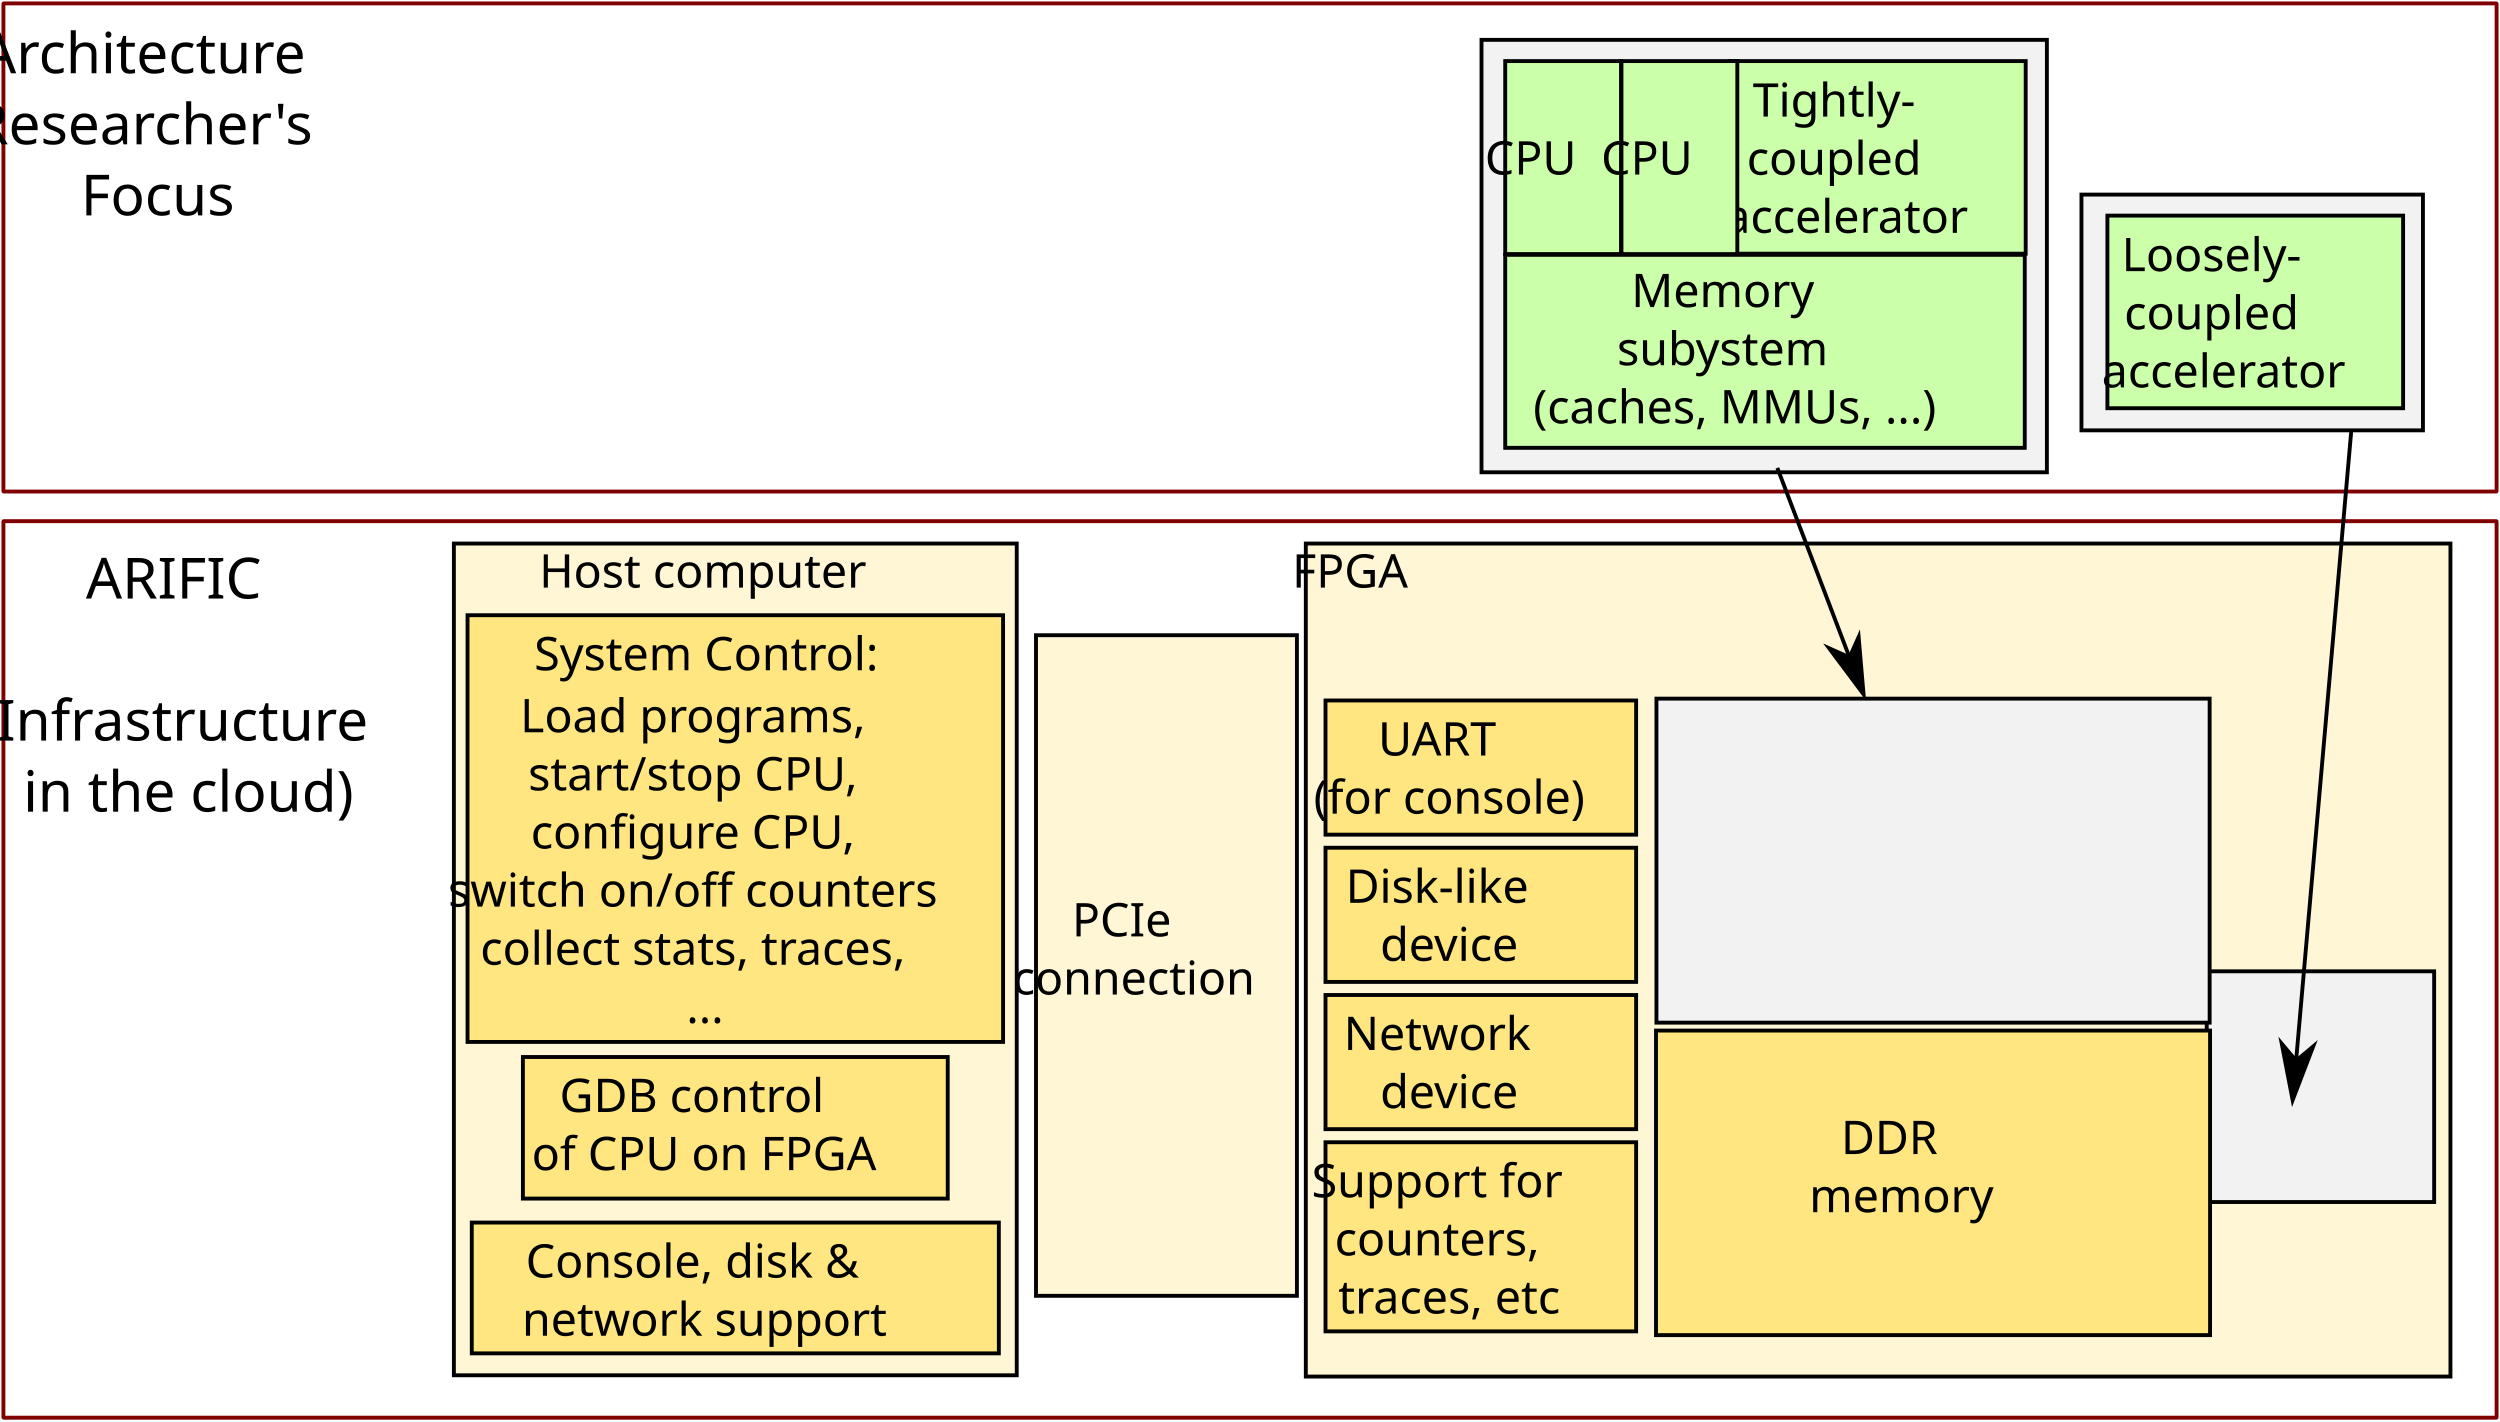
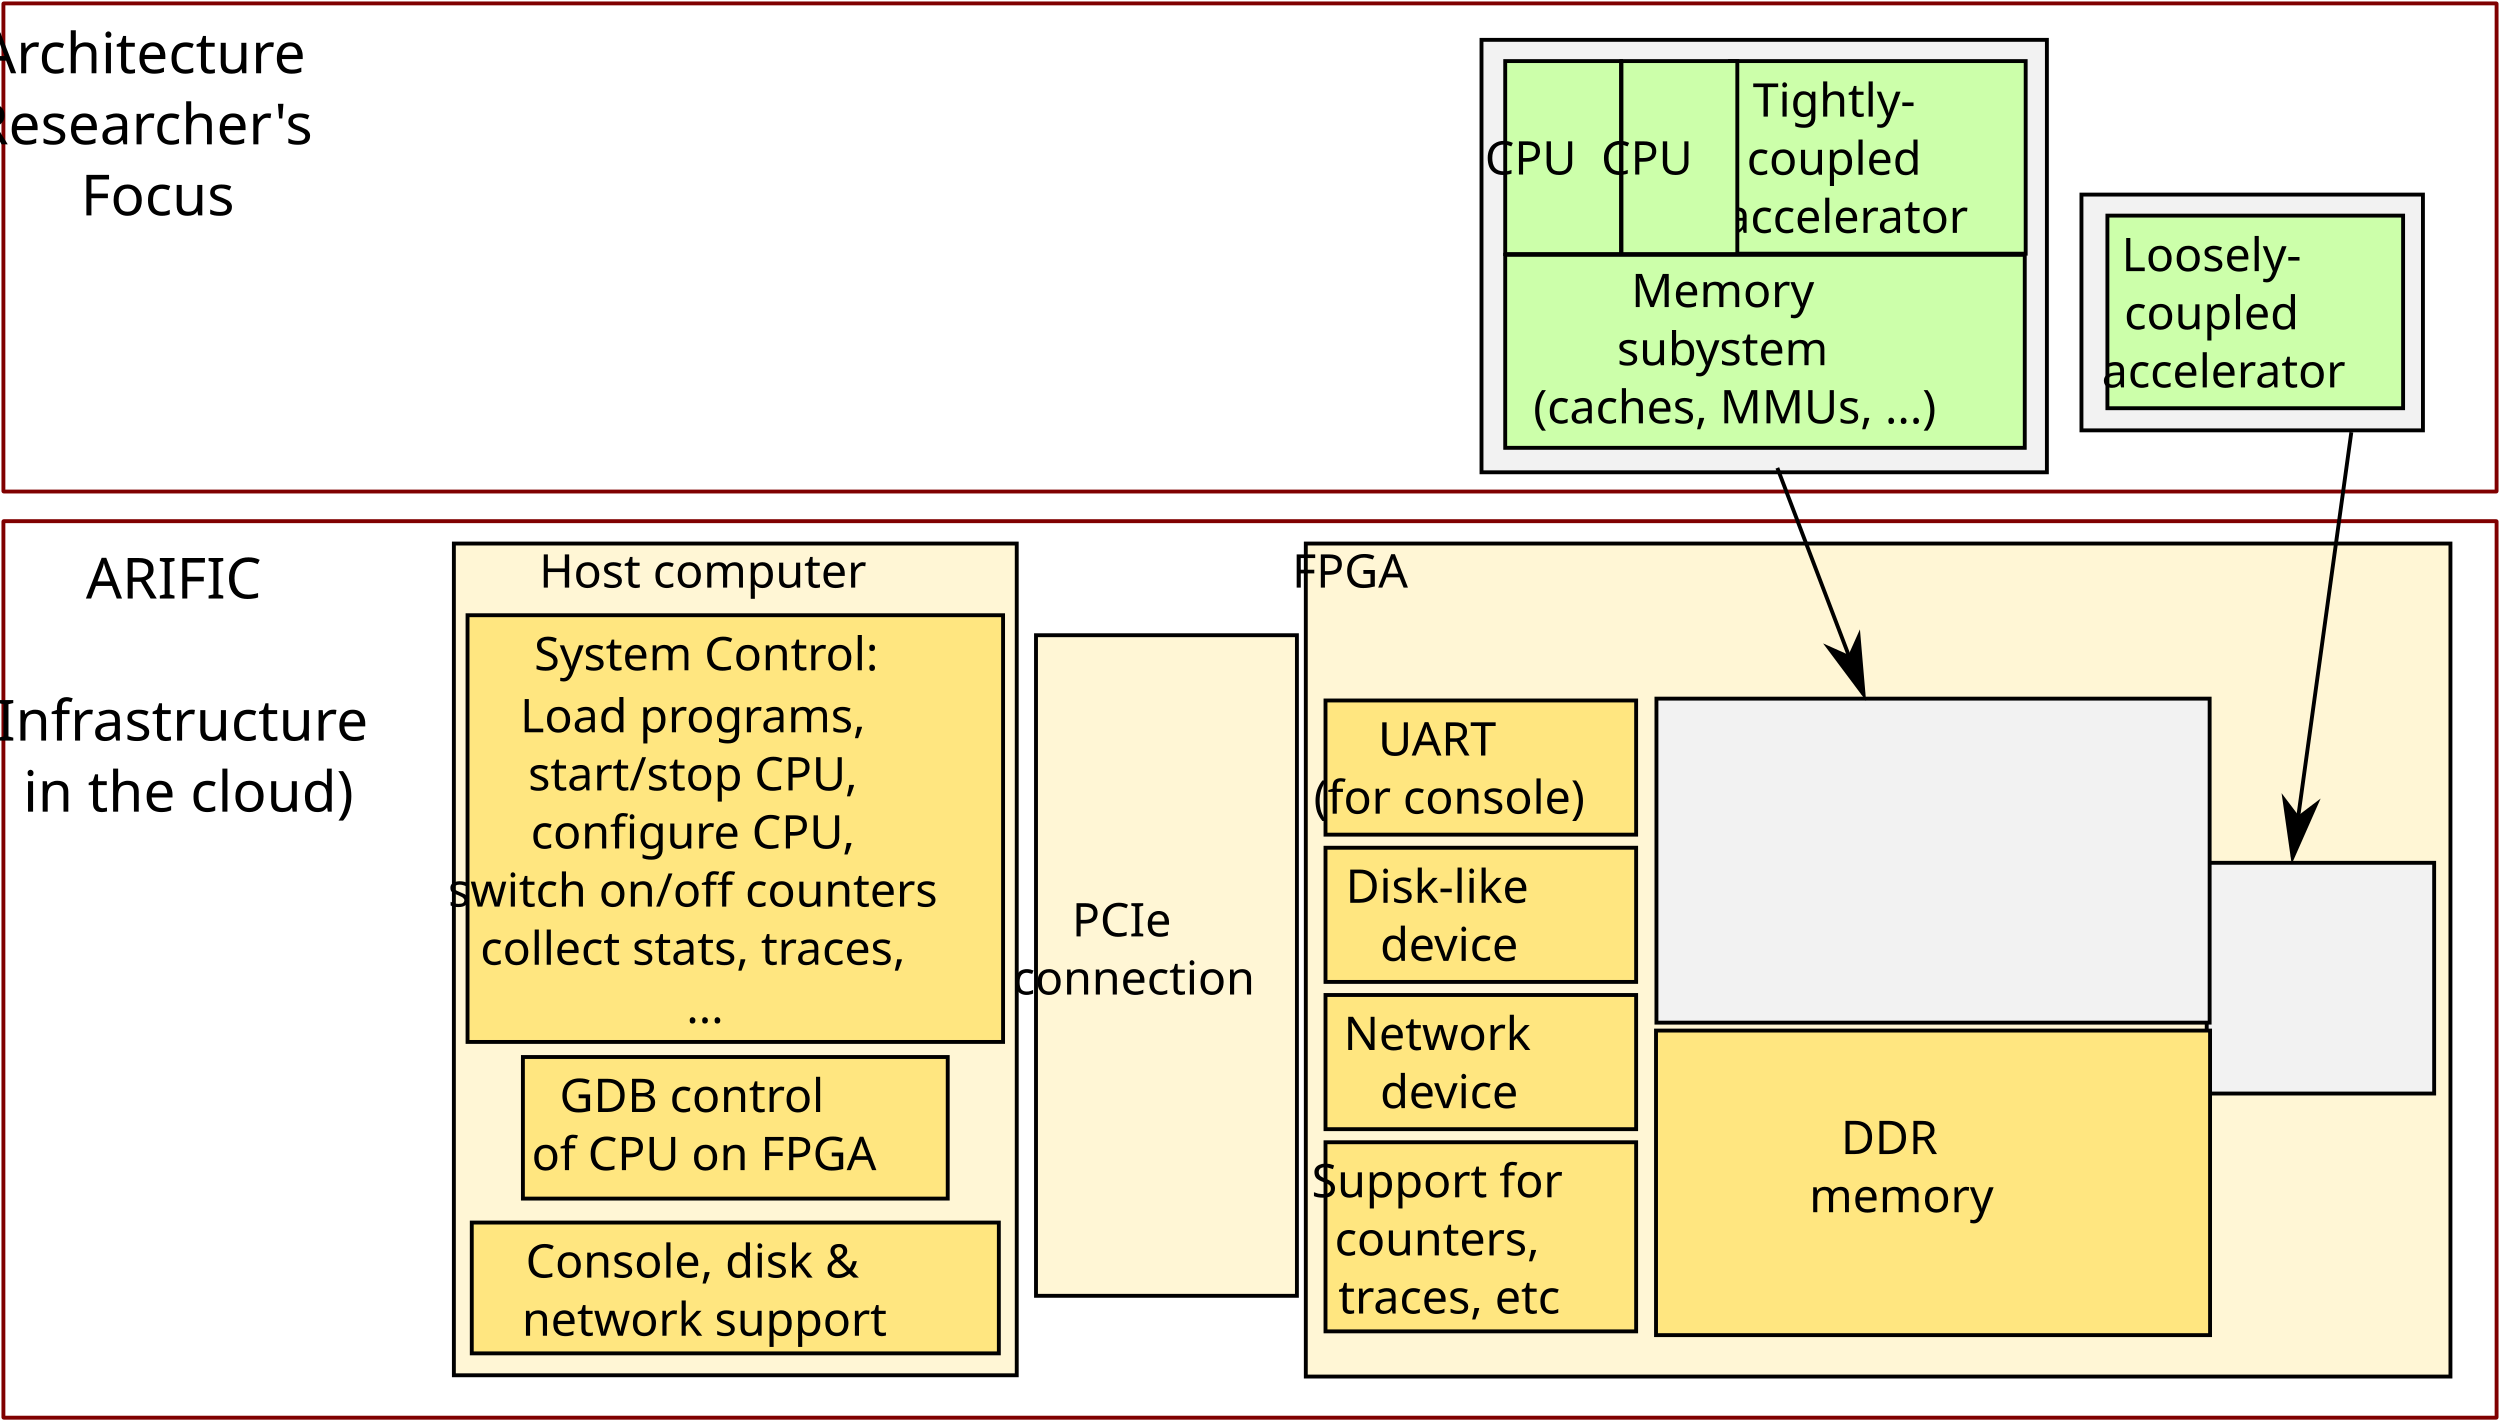
<svg xmlns="http://www.w3.org/2000/svg" width="170.689mm" height="97.028mm" viewBox="0 0 170.689 97.028" version="1.1" id="svg5">
  <defs id="defs2">
    <marker style="overflow:visible;" id="marker15745" refX="0.0" refY="0.0" orient="auto">
      <path transform="scale(0.8) rotate(180) translate(12.5,0)" style="fill-rule:evenodd;fill:context-stroke;stroke:context-stroke;stroke-width:1.0pt;" d="M 0.0,0.0 L 5.0,-5.0 L -12.5,0.0 L 5.0,5.0 L 0.0,0.0 z " id="path15487" />
    </marker>
    <marker style="overflow:visible" id="Arrow1Lend" refX="0" refY="0" orient="auto">
      <path transform="matrix(-0.8,0,0,-0.8,-10,0)" style="fill:context-stroke;fill-rule:evenodd;stroke:context-stroke;stroke-width:1pt" d="M 0,0 5,-5 -12.5,0 5,5 Z" id="path86018" />
    </marker>
    <marker style="overflow:visible" id="Arrow1Mend" refX="0" refY="0" orient="auto">
      <path transform="matrix(-0.4,0,0,-0.4,-4,0)" style="fill:context-stroke;fill-rule:evenodd;stroke:context-stroke;stroke-width:1pt" d="M 0,0 5,-5 -12.5,0 5,5 Z" id="path86024" />
    </marker>
  </defs>
  <g id="layer1" transform="translate(-20.69551,-51.08027)">
    <rect style="fill:#000000;fill-opacity:0;stroke:#800000;stroke-width:0.265;stroke-linecap:round;stroke-miterlimit:4;stroke-dasharray:none" id="rect940" width="170.224" height="61.212" x="20.928" y="86.663" rx="0.023" ry="0.023" />
    <rect style="fill:#000000;fill-opacity:0;stroke:#800000;stroke-width:0.265;stroke-linecap:round;stroke-miterlimit:4;stroke-dasharray:none" id="rect1017" width="170.224" height="33.326" x="20.928" y="51.313" rx="0.023" ry="0.023" />
    <rect style="opacity:1;fill:#f2f2f2;stroke:#000000;stroke-width:0.265" id="rect69871" width="23.315" height="16.097" x="162.808" y="64.366" ry="0" rx="0" />
    <rect style="opacity:1;fill:#f2f2f2;stroke:#000000;stroke-width:0.265" id="rect69869" width="38.602" height="29.525" x="121.846" y="53.801" ry="0" rx="0" />
    <rect style="opacity:1;fill:#fff6d5;stroke:#000000;stroke-width:0.265" id="rect27352" width="78.151" height="56.874" x="109.85" y="88.191" ry="0" rx="0" />
-     <rect style="opacity:1;fill:#f2f2f2;stroke:#000000;stroke-width:0.265" id="rect45668" width="15.528" height="15.753" x="171.361" y="117.397" ry="0" rx="0" />
+     <rect style="opacity:1;fill:#f2f2f2;stroke:#000000;stroke-width:0.265" id="rect45668" width="15.528" height="15.753" x="171.361" y="109.989" ry="0" rx="0" />
    <rect style="opacity:1;fill:#f2f2f2;stroke:#000000;stroke-width:0.265" id="rect26085" width="37.77" height="22.122" x="133.79" y="98.78" ry="0" rx="0" />
    <rect style="opacity:1;fill:#ccffaa;stroke:#000000;stroke-width:0.265" id="rect31" width="7.91" height="13.176" x="123.465" y="55.251" ry="0" rx="0" />
    <text xml:space="preserve" style="font-style:normal;font-weight:normal;font-size:3.175px;line-height:1.25;font-family:sans-serif;text-align:center;letter-spacing:0px;word-spacing:0px;text-anchor:middle;opacity:1;fill:#000000;fill-opacity:1;stroke:none;stroke-width:0.265" x="127.269" y="62.994" id="text1699">
      <tspan id="tspan1697" style="font-size:3.175px;text-align:center;text-anchor:middle;stroke-width:0.265" x="127.269" y="62.994">CPU</tspan>
    </text>
    <rect style="opacity:1;fill:#ccffaa;stroke:#000000;stroke-width:0.265" id="rect14251" width="20.189" height="13.15" x="138.811" y="55.251" ry="0" rx="0" />
    <text xml:space="preserve" style="font-style:normal;font-weight:normal;font-size:3.175px;line-height:1.25;font-family:sans-serif;text-align:center;letter-spacing:0px;word-spacing:0px;text-anchor:middle;opacity:1;fill:#000000;fill-opacity:1;stroke:none;stroke-width:0.265" x="148.81" y="59.041" id="text14255">
      <tspan id="tspan14253" style="font-size:3.175px;text-align:center;text-anchor:middle;stroke-width:0.265" x="148.81" y="59.041">Tightly-</tspan>
      <tspan style="font-size:3.175px;text-align:center;text-anchor:middle;stroke-width:0.265" x="148.81" y="63.009" id="tspan14665">coupled</tspan>
      <tspan style="font-size:3.175px;text-align:center;text-anchor:middle;stroke-width:0.265" x="148.81" y="66.978" id="tspan14757">accelerator</tspan>
    </text>
    <rect style="opacity:1;fill:#ccffaa;stroke:#000000;stroke-width:0.265" id="rect20313" width="35.472" height="13.176" x="123.465" y="68.48" ry="0" rx="0" />
    <text xml:space="preserve" style="font-style:normal;font-weight:normal;font-size:3.175px;line-height:1.25;font-family:sans-serif;text-align:center;letter-spacing:0px;word-spacing:0px;text-anchor:middle;opacity:1;fill:#000000;fill-opacity:1;stroke:none;stroke-width:0.265" x="141.2" y="72.047" id="text20317">
      <tspan id="tspan20315" style="font-size:3.175px;text-align:center;text-anchor:middle;stroke-width:0.265" x="141.2" y="72.047">Memory</tspan>
      <tspan style="font-size:3.175px;text-align:center;text-anchor:middle;stroke-width:0.265" x="141.2" y="76.016" id="tspan21348">subystem</tspan>
      <tspan style="font-size:3.175px;text-align:center;text-anchor:middle;stroke-width:0.265" x="141.2" y="79.985" id="tspan21922">(caches, MMUs, ...)</tspan>
    </text>
    <rect style="opacity:1;fill:#ffe680;stroke:#000000;stroke-width:0.265" id="rect27498" width="37.828" height="20.794" x="133.761" y="121.443" ry="0" rx="0" />
    <text xml:space="preserve" style="font-style:normal;font-weight:normal;font-size:3.175px;line-height:1.25;font-family:sans-serif;text-align:center;letter-spacing:0px;word-spacing:0px;text-anchor:middle;opacity:1;fill:#000000;fill-opacity:1;stroke:none;stroke-width:0.265" x="152.578" y="129.873" id="text27502">
      <tspan id="tspan27500" style="font-size:3.175px;text-align:center;text-anchor:middle;stroke-width:0.265" x="152.578" y="129.873">DDR</tspan>
      <tspan style="font-size:3.175px;text-align:center;text-anchor:middle;stroke-width:0.265" x="152.578" y="133.841" id="tspan29316">memory</tspan>
    </text>
    <rect style="opacity:1;fill:#ccffaa;stroke:#000000;stroke-width:0.265" id="rect43004" width="20.189" height="13.15" x="164.58" y="65.802" ry="0" rx="0" />
    <text xml:space="preserve" style="font-style:normal;font-weight:normal;font-size:3.175px;line-height:1.25;font-family:sans-serif;text-align:center;letter-spacing:0px;word-spacing:0px;text-anchor:middle;opacity:1;fill:#000000;fill-opacity:1;stroke:none;stroke-width:0.265" x="174.58" y="69.592" id="text43012">
      <tspan id="tspan43006" style="font-size:3.175px;text-align:center;text-anchor:middle;stroke-width:0.265" x="174.58" y="69.592">Loosely-</tspan>
      <tspan style="font-size:3.175px;text-align:center;text-anchor:middle;stroke-width:0.265" x="174.58" y="73.56" id="tspan43008">coupled</tspan>
      <tspan style="font-size:3.175px;text-align:center;text-anchor:middle;stroke-width:0.265" x="174.58" y="77.529" id="tspan43010">accelerator</tspan>
    </text>
    <rect style="opacity:1;fill:#ffe680;stroke:#000000;stroke-width:0.265" id="rect45915" width="21.209" height="9.161" x="111.195" y="98.906" ry="0" rx="0" />
    <text xml:space="preserve" style="font-style:normal;font-weight:normal;font-size:3.175px;line-height:1.25;font-family:sans-serif;text-align:center;letter-spacing:0px;word-spacing:0px;text-anchor:middle;opacity:1;fill:#000000;fill-opacity:1;stroke:none;stroke-width:0.265" x="121.707" y="102.662" id="text45921">
      <tspan style="font-size:3.175px;text-align:center;text-anchor:middle;stroke-width:0.265" x="121.707" y="102.662" id="tspan46277">UART</tspan>
      <tspan style="font-size:3.175px;text-align:center;text-anchor:middle;stroke-width:0.265" x="121.707" y="106.63" id="tspan46343">(for console)</tspan>
    </text>
    <rect style="opacity:1;fill:#ffe680;stroke:#000000;stroke-width:0.265" id="rect47655" width="21.209" height="9.161" x="111.195" y="108.96" ry="0" rx="0" />
    <text xml:space="preserve" style="font-style:normal;font-weight:normal;font-size:3.175px;line-height:1.25;font-family:sans-serif;text-align:center;letter-spacing:0px;word-spacing:0px;text-anchor:middle;opacity:1;fill:#000000;fill-opacity:1;stroke:none;stroke-width:0.265" x="121.707" y="112.716" id="text47661">
      <tspan style="font-size:3.175px;text-align:center;text-anchor:middle;stroke-width:0.265" x="121.707" y="112.716" id="tspan48215">Disk-like</tspan>
      <tspan style="font-size:3.175px;text-align:center;text-anchor:middle;stroke-width:0.265" x="121.707" y="116.684" id="tspan48273">device</tspan>
    </text>
    <rect style="opacity:1;fill:#ffe680;stroke:#000000;stroke-width:0.265" id="rect47663" width="21.209" height="9.161" x="111.195" y="119.014" ry="0" rx="0" />
    <text xml:space="preserve" style="font-style:normal;font-weight:normal;font-size:3.175px;line-height:1.25;font-family:sans-serif;text-align:center;letter-spacing:0px;word-spacing:0px;text-anchor:middle;opacity:1;fill:#000000;fill-opacity:1;stroke:none;stroke-width:0.265" x="121.707" y="122.77" id="text47669">
      <tspan style="font-size:3.175px;text-align:center;text-anchor:middle;stroke-width:0.265" x="121.707" y="122.77" id="tspan47667">Network</tspan>
      <tspan style="font-size:3.175px;text-align:center;text-anchor:middle;stroke-width:0.265" x="121.707" y="126.738" id="tspan50647">device</tspan>
    </text>
    <rect style="opacity:1;fill:#ffe680;stroke:#000000;stroke-width:0.265" id="rect54147" width="21.209" height="12.912" x="111.195" y="129.068" ry="0" rx="0" />
    <text xml:space="preserve" style="font-style:normal;font-weight:normal;font-size:3.175px;line-height:1.25;font-family:sans-serif;text-align:center;letter-spacing:0px;word-spacing:0px;text-anchor:middle;opacity:1;fill:#000000;fill-opacity:1;stroke:none;stroke-width:0.265" x="121.707" y="132.824" id="text54153">
      <tspan style="font-size:3.175px;text-align:center;text-anchor:middle;stroke-width:0.265" x="121.707" y="132.824" id="tspan54151">Support for</tspan>
      <tspan style="font-size:3.175px;text-align:center;text-anchor:middle;stroke-width:0.265" x="121.707" y="136.793" id="tspan56301">counters,</tspan>
      <tspan style="font-size:3.175px;text-align:center;text-anchor:middle;stroke-width:0.265" x="121.707" y="140.761" id="tspan56573">traces, etc</tspan>
    </text>
    <rect style="opacity:1;fill:#fff6d5;stroke:#000000;stroke-width:0.265" id="rect58135" width="38.43" height="56.787" x="51.684" y="88.191" ry="0" rx="0" />
    <rect style="opacity:1;fill:#fff6d5;stroke:#000000;stroke-width:0.265" id="rect58137" width="17.814" height="45.103" x="91.429" y="94.45" ry="0" rx="0" />
    <text xml:space="preserve" style="font-style:normal;font-weight:normal;font-size:3.175px;line-height:1.25;font-family:sans-serif;text-align:center;letter-spacing:0px;word-spacing:0px;text-anchor:middle;opacity:1;fill:#000000;fill-opacity:1;stroke:none;stroke-width:0.265" x="114.933" y="91.198" id="text58143">
      <tspan style="font-size:3.175px;text-align:center;text-anchor:middle;stroke-width:0.265" x="114.933" y="91.198" id="tspan60887">FPGA</tspan>
    </text>
    <text xml:space="preserve" style="font-style:normal;font-weight:normal;font-size:3.175px;line-height:1.25;font-family:sans-serif;text-align:center;letter-spacing:0px;word-spacing:0px;text-anchor:middle;opacity:1;fill:#000000;fill-opacity:1;stroke:none;stroke-width:0.265" x="100.169" y="115.012" id="text63745">
      <tspan style="font-size:3.175px;text-align:center;text-anchor:middle;stroke-width:0.265" x="100.169" y="115.012" id="tspan63741">PCIe</tspan>
      <tspan style="font-size:3.175px;text-align:center;text-anchor:middle;stroke-width:0.265" x="100.169" y="118.98" id="tspan63743">connection</tspan>
    </text>
    <text xml:space="preserve" style="font-style:normal;font-weight:normal;font-size:3.175px;line-height:1.25;font-family:sans-serif;text-align:center;letter-spacing:0px;word-spacing:0px;text-anchor:middle;opacity:1;fill:#000000;fill-opacity:1;stroke:none;stroke-width:0.265" x="70.743" y="91.198" id="text64841">
      <tspan style="font-size:3.175px;text-align:center;text-anchor:middle;stroke-width:0.265" x="70.743" y="91.198" id="tspan64839">Host computer</tspan>
    </text>
    <rect style="opacity:1;fill:#ffe680;stroke:#000000;stroke-width:0.265" id="rect69927" width="36.564" height="29.134" x="52.617" y="93.085" ry="0" rx="0" />
    <text xml:space="preserve" style="font-style:normal;font-weight:normal;font-size:3.175px;line-height:1.25;font-family:sans-serif;text-align:center;letter-spacing:0px;word-spacing:0px;text-anchor:middle;opacity:1;fill:#000000;fill-opacity:1;stroke:none;stroke-width:0.265" x="70.98" y="96.841" id="text69935">
      <tspan style="font-size:3.175px;text-align:center;text-anchor:middle;stroke-width:0.265" x="70.98" y="96.841" id="tspan72138">System Control:</tspan>
    </text>
    <rect style="opacity:1;fill:#ffe680;stroke:#000000;stroke-width:0.265" id="rect75484" width="29.005" height="9.667" x="56.397" y="123.248" ry="0" rx="0" />
    <text xml:space="preserve" style="font-style:normal;font-weight:normal;font-size:3.175px;line-height:1.25;font-family:sans-serif;text-align:center;letter-spacing:0px;word-spacing:0px;text-anchor:middle;opacity:1;fill:#000000;fill-opacity:1;stroke:none;stroke-width:0.265" x="70.825" y="127.003" id="text75488">
      <tspan style="font-size:3.175px;text-align:center;text-anchor:middle;stroke-width:0.265" x="70.825" y="127.003" id="tspan75486">GDB control</tspan>
      <tspan style="font-size:3.175px;text-align:center;text-anchor:middle;stroke-width:0.265" x="70.825" y="130.972" id="tspan76080">of CPU on FPGA</tspan>
    </text>
    <text xml:space="preserve" style="font-style:normal;font-weight:normal;font-size:3.175px;line-height:1.25;font-family:sans-serif;text-align:center;letter-spacing:0px;word-spacing:0px;text-anchor:middle;opacity:1;fill:#000000;fill-opacity:1;stroke:none;stroke-width:0.265" x="70.89" y="101.074" id="text80788">
      <tspan style="font-size:3.175px;text-align:center;text-anchor:middle;stroke-width:0.265" x="70.89" y="101.074" id="tspan80786">Load programs,</tspan>
      <tspan style="font-size:3.175px;text-align:center;text-anchor:middle;stroke-width:0.265" x="70.89" y="105.043" id="tspan81312">start/stop CPU,</tspan>
      <tspan style="font-size:3.175px;text-align:center;text-anchor:middle;stroke-width:0.265" x="70.89" y="109.011" id="tspan81440">configure CPU,</tspan>
      <tspan style="font-size:3.175px;text-align:center;text-anchor:middle;stroke-width:0.265" x="70.89" y="112.98" id="tspan81442">switch on/off counters</tspan>
      <tspan style="font-size:3.175px;text-align:center;text-anchor:middle;stroke-width:0.265" x="70.89" y="116.949" id="tspan81928">collect stats, traces,</tspan>
      <tspan style="font-size:3.175px;text-align:center;text-anchor:middle;stroke-width:0.265" x="70.89" y="120.918" id="tspan83230">...</tspan>
    </text>
    <text xml:space="preserve" style="font-style:normal;font-weight:normal;font-size:3.881px;line-height:1.25;font-family:sans-serif;text-align:center;letter-spacing:0px;word-spacing:0px;text-anchor:middle;opacity:1;fill:#000000;fill-opacity:1;stroke:none;stroke-width:0.265" x="33.981" y="56.082" id="text86455">
      <tspan style="font-size:3.881px;text-align:center;text-anchor:middle;stroke-width:0.265" x="33.981" y="56.082" id="tspan105446">Architecture</tspan>
      <tspan style="font-size:3.881px;text-align:center;text-anchor:middle;stroke-width:0.265" x="33.981" y="60.933" id="tspan9833">Researcher's</tspan>
      <tspan style="font-size:3.881px;text-align:center;text-anchor:middle;stroke-width:0.265" x="33.981" y="65.784" id="tspan4029">Focus</tspan>
    </text>
    <text xml:space="preserve" style="font-style:normal;font-weight:normal;font-size:3.881px;line-height:1.25;font-family:sans-serif;text-align:center;letter-spacing:0px;word-spacing:0px;text-anchor:middle;opacity:1;fill:#000000;fill-opacity:1;stroke:none;stroke-width:0.265" x="36.087" y="91.944" id="text89503">
      <tspan style="font-size:3.881px;text-align:center;text-anchor:middle;stroke-width:0.265" x="36.087" y="91.944" id="tspan106939">ARIFIC</tspan>
      <tspan style="font-size:3.881px;text-align:center;text-anchor:middle;stroke-width:0.265" x="36.087" y="96.795" id="tspan12114" />
      <tspan style="font-size:3.881px;text-align:center;text-anchor:middle;stroke-width:0.265" x="36.087" y="101.646" id="tspan12998">(Infrastructure</tspan>
      <tspan style="font-size:3.881px;text-align:center;text-anchor:middle;stroke-width:0.265" x="36.087" y="106.496" id="tspan29541">in the cloud)</tspan>
    </text>
    <rect style="opacity:1;fill:#ffe680;stroke:#000000;stroke-width:0.265" id="rect1986" width="35.986" height="8.931" x="52.906" y="134.551" ry="0" rx="0" />
    <text xml:space="preserve" style="font-style:normal;font-weight:normal;font-size:3.175px;line-height:1.25;font-family:sans-serif;text-align:center;letter-spacing:0px;word-spacing:0px;text-anchor:middle;opacity:1;fill:#000000;fill-opacity:1;stroke:none;stroke-width:0.265" x="70.859" y="138.306" id="text1990">
      <tspan style="font-size:3.175px;text-align:center;text-anchor:middle;stroke-width:0.265" x="70.859" y="138.306" id="tspan1988">Console, disk &amp;</tspan>
      <tspan style="font-size:3.175px;text-align:center;text-anchor:middle;stroke-width:0.265" x="70.859" y="142.275" id="tspan22857">network support</tspan>
    </text>
-     <path style="fill:none;stroke:#000000;stroke-width:0.265px;stroke-linecap:butt;stroke-linejoin:miter;stroke-opacity:1;marker-end:url(#Arrow1Lend)" d="M 181.234,80.443 177.23,126.157" id="path86371" />
+     <path style="fill:none;stroke:#000000;stroke-width:0.265px;stroke-linecap:butt;stroke-linejoin:miter;stroke-opacity:1;marker-end:url(#Arrow1Lend)" d="m 181.234,80.589 -4.003,28.984" id="path86371" />
    <path style="fill:none;stroke:#000000;stroke-width:0.265px;stroke-linecap:butt;stroke-linejoin:miter;stroke-opacity:1;marker-end:url(#Arrow1Lend)" d="m 142.045,83.027 5.874,15.424" id="path86013" />
    <rect style="opacity:1;fill:#ccffaa;stroke:#000000;stroke-width:0.265" id="rect1114" width="7.91" height="13.176" x="131.402" y="55.251" ry="0" rx="0" />
    <text xml:space="preserve" style="font-style:normal;font-weight:normal;font-size:3.175px;line-height:1.25;font-family:sans-serif;text-align:center;letter-spacing:0px;word-spacing:0px;text-anchor:middle;opacity:1;fill:#000000;fill-opacity:1;stroke:none;stroke-width:0.265" x="135.207" y="62.994" id="text1118">
      <tspan id="tspan1116" style="font-size:3.175px;text-align:center;text-anchor:middle;stroke-width:0.265" x="135.207" y="62.994">CPU</tspan>
    </text>
  </g>
</svg>
